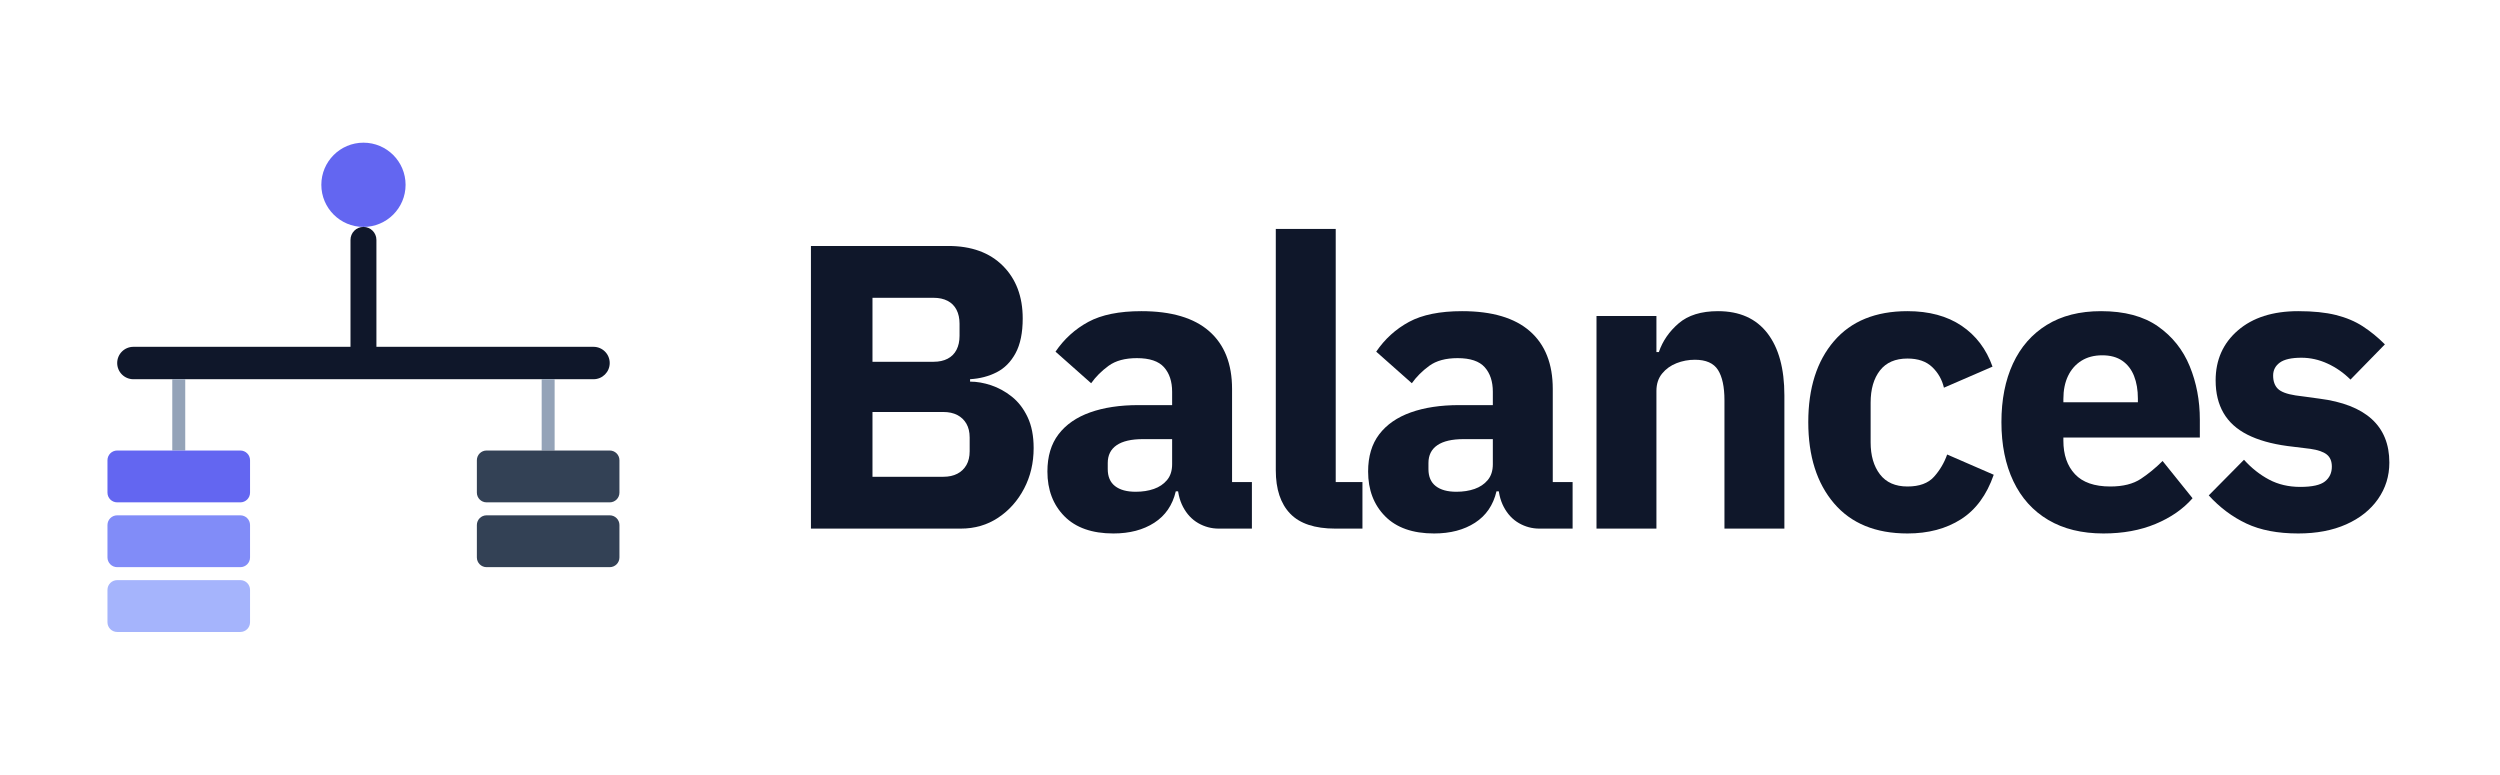
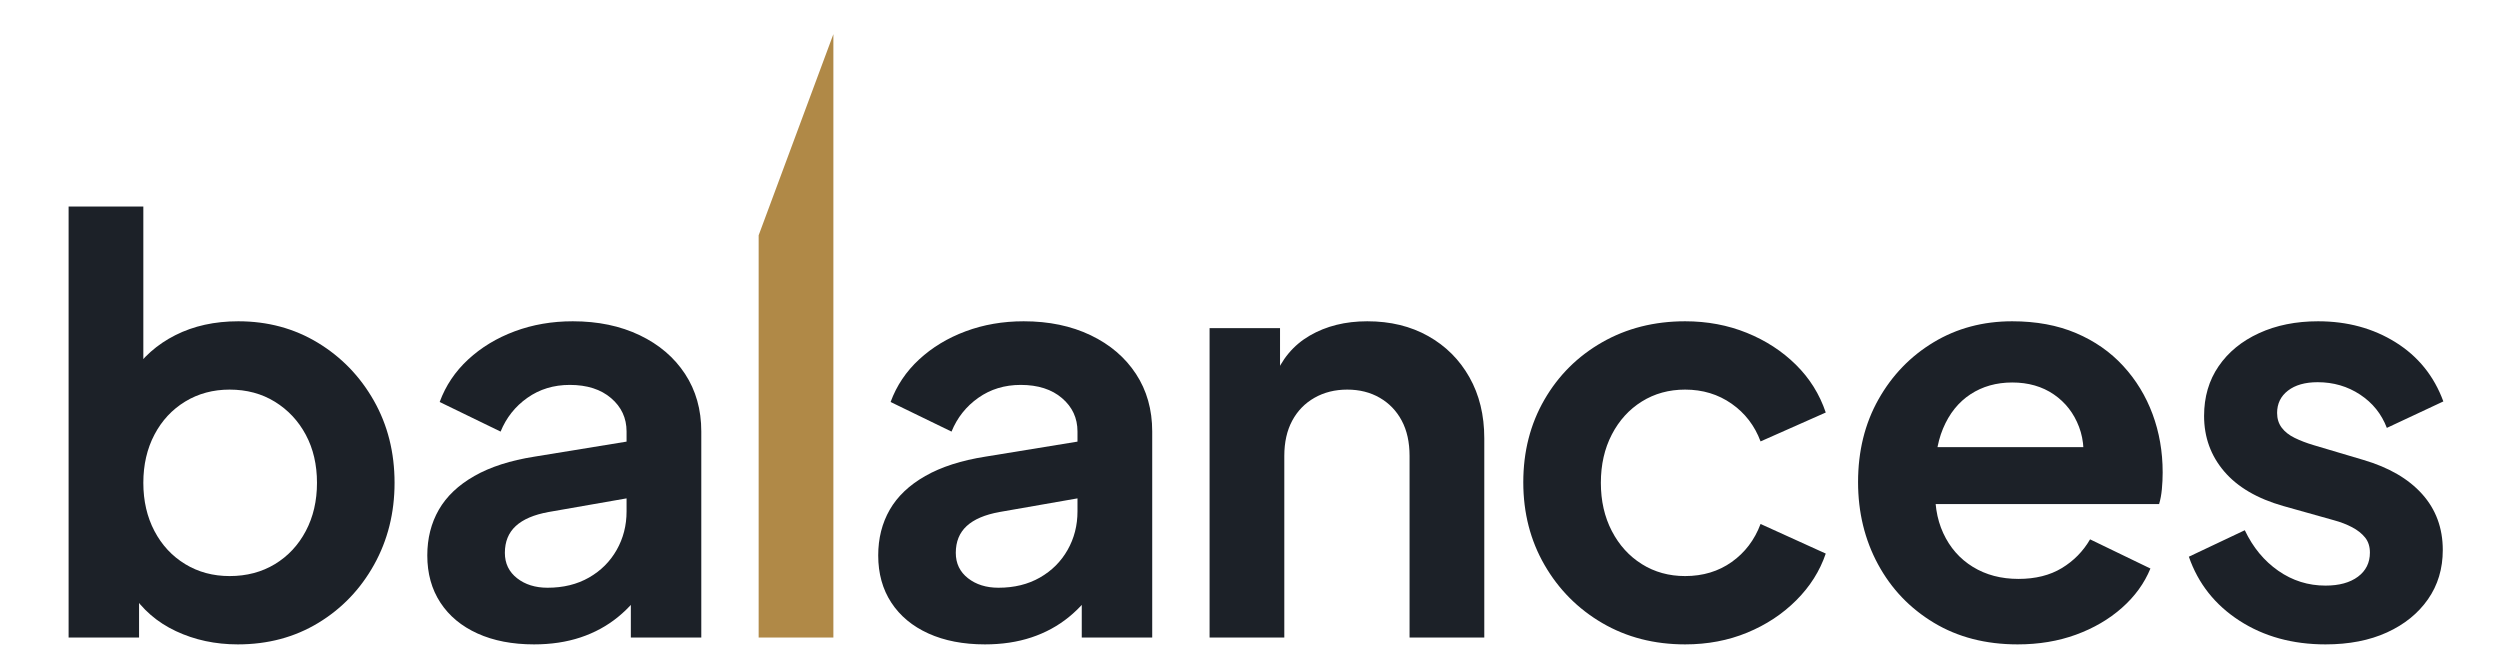
- <svg xmlns="http://www.w3.org/2000/svg" width="284" height="88" viewBox="0 0 284 88">
-   <g transform="translate(10,14.0) scale(0.3681)">
-     <g transform="translate(-43,-39)">
-       <circle cx="128" cy="58" r="13" fill="#6366F1" />
-       <rect x="124" y="71" width="8" height="42" rx="4" fill="#0F172A" />
-       <rect x="52" y="108" width="152" height="10" rx="5" fill="#0F172A" />
-       <rect x="69" y="118" width="4" height="22" fill="#94A3B8" />
-       <rect x="183" y="118" width="4" height="22" fill="#94A3B8" />
-       <rect x="49" y="140" width="44" height="16" rx="3" fill="#6366F1" />
-       <rect x="49" y="160" width="44" height="16" rx="3" fill="#818CF8" />
-       <rect x="49" y="180" width="44" height="16" rx="3" fill="#A5B4FC" />
-       <rect x="163" y="140" width="44" height="16" rx="3" fill="#334155" />
-       <rect x="163" y="160" width="44" height="16" rx="3" fill="#334155" />
+ <svg xmlns="http://www.w3.org/2000/svg" viewBox="0 0 439.1 117.98" width="439.1" height="117.98" role="img" aria-label="Balances">
+   <g transform="translate(6,111.98)">
+     <g transform="translate(0.00,0) scale(0.1,-0.1)" fill="#1C2128">
+       <path d="M357.75 -12Q298.5 -12 249.0 11.25Q199.5 34.5 170.75 79L184.25 105V0H60.5V757H191.75V435.5L171.5 463.25Q199.75 506.75 248.0 531.125Q296.25 555.5 358.5 555.5Q436 555.5 498.125 517.875Q560.25 480.25 596.625 416.125Q633 352 633 271.75Q633 192.5 597.0 127.875Q561 63.25 498.875 25.625Q436.75 -12 357.75 -12ZM343.25 108Q388.25 108 422.875 129.0Q457.5 150 477.125 187.125Q496.75 224.25 496.75 271.75Q496.75 319.5 477.125 356.125Q457.5 392.75 422.875 414.125Q388.25 435.5 343.25 435.5Q299.75 435.5 265.25 414.5Q230.75 393.5 211.25 356.375Q191.75 319.25 191.75 271.75Q191.75 224.25 211.25 187.125Q230.75 150 265.25 129.0Q299.75 108 343.25 108Z" />
+     </g>
+     <g transform="translate(65.20,0) scale(0.1,-0.1)" fill="#1C2128">
+       <path d="M226 -12Q169 -12 126.75 7.125Q84.5 26.25 61.5 61.375Q38.5 96.5 38.5 144.25Q38.5 189.25 58.75 224.5Q79 259.75 121.125 283.75Q163.25 307.75 226.75 317.75L404.5 346.75V247.25L251.5 220.5Q213 213.5 193.875 195.875Q174.75 178.25 174.75 148.75Q174.75 121 196.125 104.25Q217.5 87.5 249.75 87.5Q291.25 87.5 322.5 105.375Q353.75 123.25 371.125 153.875Q388.5 184.5 388.5 221.5V362Q388.5 397.25 361.375 420.5Q334.25 443.75 288.75 443.75Q246.5 443.75 214.375 421.125Q182.25 398.5 167.25 361.75L60.25 413.75Q76 456.75 110.375 488.5Q144.75 520.25 192.0 537.875Q239.25 555.5 294 555.5Q360.5 555.5 411.625 531.0Q462.75 506.5 491.25 463.0Q519.75 419.5 519.75 362V0H396V92.75L424.25 94.5Q402.75 60 373.625 36.25Q344.5 12.5 307.625 0.25Q270.75 -12 226 -12Z" />
+     </g>
+     <g transform="translate(121.20,0) scale(0.1,-0.1)" fill="#B08947">
+       <path d="M60.5 0L191.75 0L191.75 1059.80L60.5 706.53Z" />
+     </g>
+     <g transform="translate(144.40,0) scale(0.1,-0.1)" fill="#1C2128">
+       <path d="M226 -12Q169 -12 126.75 7.125Q84.5 26.25 61.5 61.375Q38.5 96.5 38.5 144.25Q38.5 189.25 58.75 224.5Q79 259.75 121.125 283.75Q163.25 307.75 226.75 317.75L404.5 346.75V247.25L251.5 220.5Q213 213.5 193.875 195.875Q174.75 178.25 174.75 148.75Q174.75 121 196.125 104.25Q217.5 87.5 249.75 87.5Q291.25 87.5 322.5 105.375Q353.75 123.25 371.125 153.875Q388.5 184.5 388.5 221.5V362Q388.5 397.25 361.375 420.5Q334.25 443.75 288.75 443.75Q246.5 443.75 214.375 421.125Q182.25 398.5 167.25 361.75L60.25 413.75Q76 456.75 110.375 488.5Q144.75 520.25 192.0 537.875Q239.25 555.5 294 555.5Q360.5 555.5 411.625 531.0Q462.75 506.5 491.25 463.0Q519.75 419.5 519.75 362V0H396V92.75L424.25 94.5Q402.75 60 373.625 36.25Q344.5 12.5 307.625 0.25Q270.75 -12 226 -12Z" />
+     </g>
+     <g transform="translate(200.40,0) scale(0.1,-0.1)" fill="#1C2128">
+       <path d="M60.5 0V543.5H184.25V436.5L174 455.5Q193.25 505.25 236.5 530.375Q279.75 555.5 337.5 555.5Q398.25 555.5 444.5 529.5Q490.75 503.5 516.875 457.25Q543 411 543 350.023V0H411.75V319Q411.75 355.25 398.0 381.0Q384.25 406.75 359.43 421.125Q334.61 435.5 302.305 435.5Q270 435.5 244.75 421.125Q219.5 406.75 205.625 380.875Q191.75 355 191.75 319V0Z" />
+     </g>
+     <g transform="translate(257.70,0) scale(0.1,-0.1)" fill="#1C2128">
+       <path d="M322.75 -12Q241.5 -12 177.375 25.375Q113.25 62.75 75.875 127.375Q38.5 192 38.5 272.75Q38.5 353.5 75.5 417.625Q112.5 481.75 177.0 518.625Q241.5 555.5 322.75 555.5Q381 555.5 431.0 535.25Q481 515 517.25 479.25Q553.5 443.5 569.75 395.25L455.25 344.5Q439.75 386 404.375 410.75Q369 435.5 322.75 435.5Q280.25 435.5 246.75 414.625Q213.25 393.75 194.0 356.625Q174.75 319.5 174.75 271.75Q174.75 224.25 194.0 187.125Q213.25 150 246.75 129.0Q280.25 108 322.75 108Q369.75 108 404.625 132.75Q439.5 157.5 455.25 199.5L569.75 147.5Q554.25 101.75 518.0 65.5Q481.75 29.25 431.75 8.625Q381.75 -12 322.75 -12Z" />
+     </g>
+     <g transform="translate(316.50,0) scale(0.1,-0.1)" fill="#1C2128">
+       <path d="M318.75 -12Q234.75 -12 171.625 26.0Q108.5 64 73.5 128.75Q38.5 193.5 38.5 273Q38.5 354.75 74.375 418.375Q110.25 482 171.375 518.75Q232.5 555.5 309.25 555.5Q372.5 555.5 421.375 534.75Q470.25 514 504.125 477.125Q538 440.25 555.75 392.5Q573.5 344.75 573.5 290Q573.5 275.5 572.125 260.75Q570.75 246 567.25 234.5H147.25V334.5H492.75L430.5 288Q440.25 334 426.625 370.0Q413 406 382.375 427.0Q351.75 448 309.25 448Q267.5 448 235.875 427.25Q204.25 406.5 187.75 367.125Q171.25 327.75 174.75 272Q170.5 221.5 188.125 183.375Q205.75 145.25 240.125 124.125Q274.5 103 320.25 103Q365 103 396.375 122.0Q427.75 141 446 172.5L552 121.25Q536 82.25 501.875 52.125Q467.75 22 421.125 5.0Q374.5 -12 318.75 -12Z" />
+     </g>
+     <g transform="translate(375.70,0) scale(0.1,-0.1)" fill="#1C2128">
+       <path d="M267.5 -12Q180.75 -12 116.375 29.625Q52 71.25 27.5 142L125.75 188.5Q147.25 143.25 184.625 117.25Q222 91.25 267.5 91.25Q303.5 91.25 324.5 106.875Q345.5 122.5 345.5 149.25Q345.5 165.25 337.0 175.75Q328.5 186.25 314.25 193.75Q300 201.25 282.5 206L193.5 231Q124.75 250.5 89.5 291.875Q54.25 333.25 54.25 389.25Q54.25 439.25 79.75 476.5Q105.25 513.75 150.75 534.625Q196.25 555.5 254.5 555.5Q331.5 555.5 390.75 518.5Q450 481.5 474.5 414.75L375.25 368.25Q361.25 405 328.25 426.75Q295.25 448.5 253.75 448.5Q220.75 448.5 201.625 433.75Q182.5 419 182.5 394.5Q182.5 379.5 190.5 368.75Q198.5 358 213.25 350.75Q228 343.5 246.5 338L334 312Q401.25 292.25 437.375 251.875Q473.5 211.5 473.5 153.75Q473.5 104.5 447.5 67.25Q421.5 30 375.5 9.0Q329.5 -12 267.5 -12Z" />
    </g>
  </g>
-   <g fill="#0F172A" transform="translate(88.58,60.05) scale(0.046,-0.046)">
-     <path transform="translate(0,0)" d="M77 0V698H416Q502 698 551.0 649.0Q600 600 600 519Q600 466 582.5 433.5Q565 401 535.5 386.0Q506 371 470 369V363Q495 363 522.0 354.0Q549 345 573.0 326.0Q597 307 612.0 275.5Q627 244 627 199Q627 144 603.5 99.0Q580 54 539.5 27.0Q499 0 447 0ZM229 288V128H404Q424 128 438.5 135.5Q453 143 461.0 157.0Q469 171 469 191V225Q469 245 461.0 259.0Q453 273 438.5 280.5Q424 288 404 288ZM229 570V412H380Q400 412 414.5 419.5Q429 427 436.5 441.5Q444 456 444 476V506Q444 526 436.5 540.5Q429 555 414.5 562.5Q400 570 380 570Z" />
-     <path transform="translate(627,0)" d="M539 0H457Q430 0 406.5 13.5Q383 27 369.0 53.5Q355 80 355 117V130L387 92H351Q339 41 298.0 14.5Q257 -12 197 -12Q118 -12 76.0 30.5Q34 73 34 141Q34 197 61.5 233.0Q89 269 139.5 287.0Q190 305 259 305H342V338Q342 376 322.0 398.5Q302 421 255 421Q211 421 185.0 402.0Q159 383 142 359L54 437Q86 484 135.0 510.5Q184 537 266 537Q377 537 433.5 487.5Q490 438 490 345V115H539ZM342 221H270Q227 221 205.0 206.0Q183 191 183 162V147Q183 119 201.0 105.0Q219 91 252 91Q277 91 297.0 98.0Q317 105 329.5 120.0Q342 135 342 159Z" />
-     <path transform="translate(1156,0)" d="M283 0H216Q140 0 104.5 37.0Q69 74 69 144V740H217V115H283Z" />
-     <path transform="translate(1419,0)" d="M539 0H457Q430 0 406.5 13.5Q383 27 369.0 53.5Q355 80 355 117V130L387 92H351Q339 41 298.0 14.5Q257 -12 197 -12Q118 -12 76.0 30.5Q34 73 34 141Q34 197 61.5 233.0Q89 269 139.5 287.0Q190 305 259 305H342V338Q342 376 322.0 398.5Q302 421 255 421Q211 421 185.0 402.0Q159 383 142 359L54 437Q86 484 135.0 510.5Q184 537 266 537Q377 537 433.5 487.5Q490 438 490 345V115H539ZM342 221H270Q227 221 205.0 206.0Q183 191 183 162V147Q183 119 201.0 105.0Q219 91 252 91Q277 91 297.0 98.0Q317 105 329.5 120.0Q342 135 342 159Z" />
-     <path transform="translate(1948,0)" d="M217 0H69V525H217V436H223Q237 477 272.0 507.0Q307 537 369 537Q449 537 491.0 482.624Q533 428.249 533 329V0H385V317Q385 366.64 369.0 391.82Q353 417 312 417Q288.178 417 266.589 408.5Q245 400 231.0 382.857Q217 365.714 217 340Z" />
-     <path transform="translate(2504,0)" d="M281 -12Q163 -12 99.5 62.5Q36 137 36 263Q36 389 99.5 463.0Q163 537 281 537Q361 537 414.5 501.0Q468 465 491 400L371 348Q364 378 342.0 399.0Q320 420 281 420Q236 420 213.0 390.5Q190 361 190 311V213Q190 164 213.0 134.0Q236 104 281 104Q325 104 346.5 128.0Q368 152 379 183L494 133Q468 58 413.0 23.0Q358 -12 281 -12Z" />
-     <path transform="translate(2981,0)" d="M288 -12Q208 -12 151.5 21.5Q95 55 65.5 117.0Q36 179 36 263Q36 346 64.5 407.5Q93 469 148.0 503.0Q203 537 282 537Q369 537 422.5 499.5Q476 462 501.0 401.0Q526 340 526 269V225H189V217Q189 165 217.5 134.5Q246 104 305 104Q352 104 380.5 123.0Q409 142 434 167L508 75Q473 35 416.5 11.5Q360 -12 288 -12ZM285 428Q255 428 233.5 414.5Q212 401 200.5 377.0Q189 353 189 320V312H373V321Q373 353 363.5 377.0Q354 401 334.5 414.5Q315 428 285 428Z" />
-     <path transform="translate(3503,0)" d="M247 -12Q171 -12 119.0 12.5Q67 37 26 82L113 170Q141 139 175.0 121.0Q209 103 252 103Q296 103 313.0 116.5Q330 130 330 153Q330 173 317.5 183.0Q305 193 277 197L220 204Q161 212 121.5 232.0Q82 252 62.5 285.5Q43 319 43 366Q43 442 98.0 489.5Q153 537 247 537Q302 537 340.0 527.5Q378 518 406.5 499.5Q435 481 461 455L376 368Q351 393 319.5 407.5Q288 422 255 422Q218 422 201.5 410.0Q185 398 185 378Q185 357 196.5 345.5Q208 334 240 329L299 321Q385 310 428.5 270.5Q472 231 472 163Q472 113 444.0 73.0Q416 33 365.5 10.5Q315 -12 247 -12Z" />
-   </g>
</svg>
